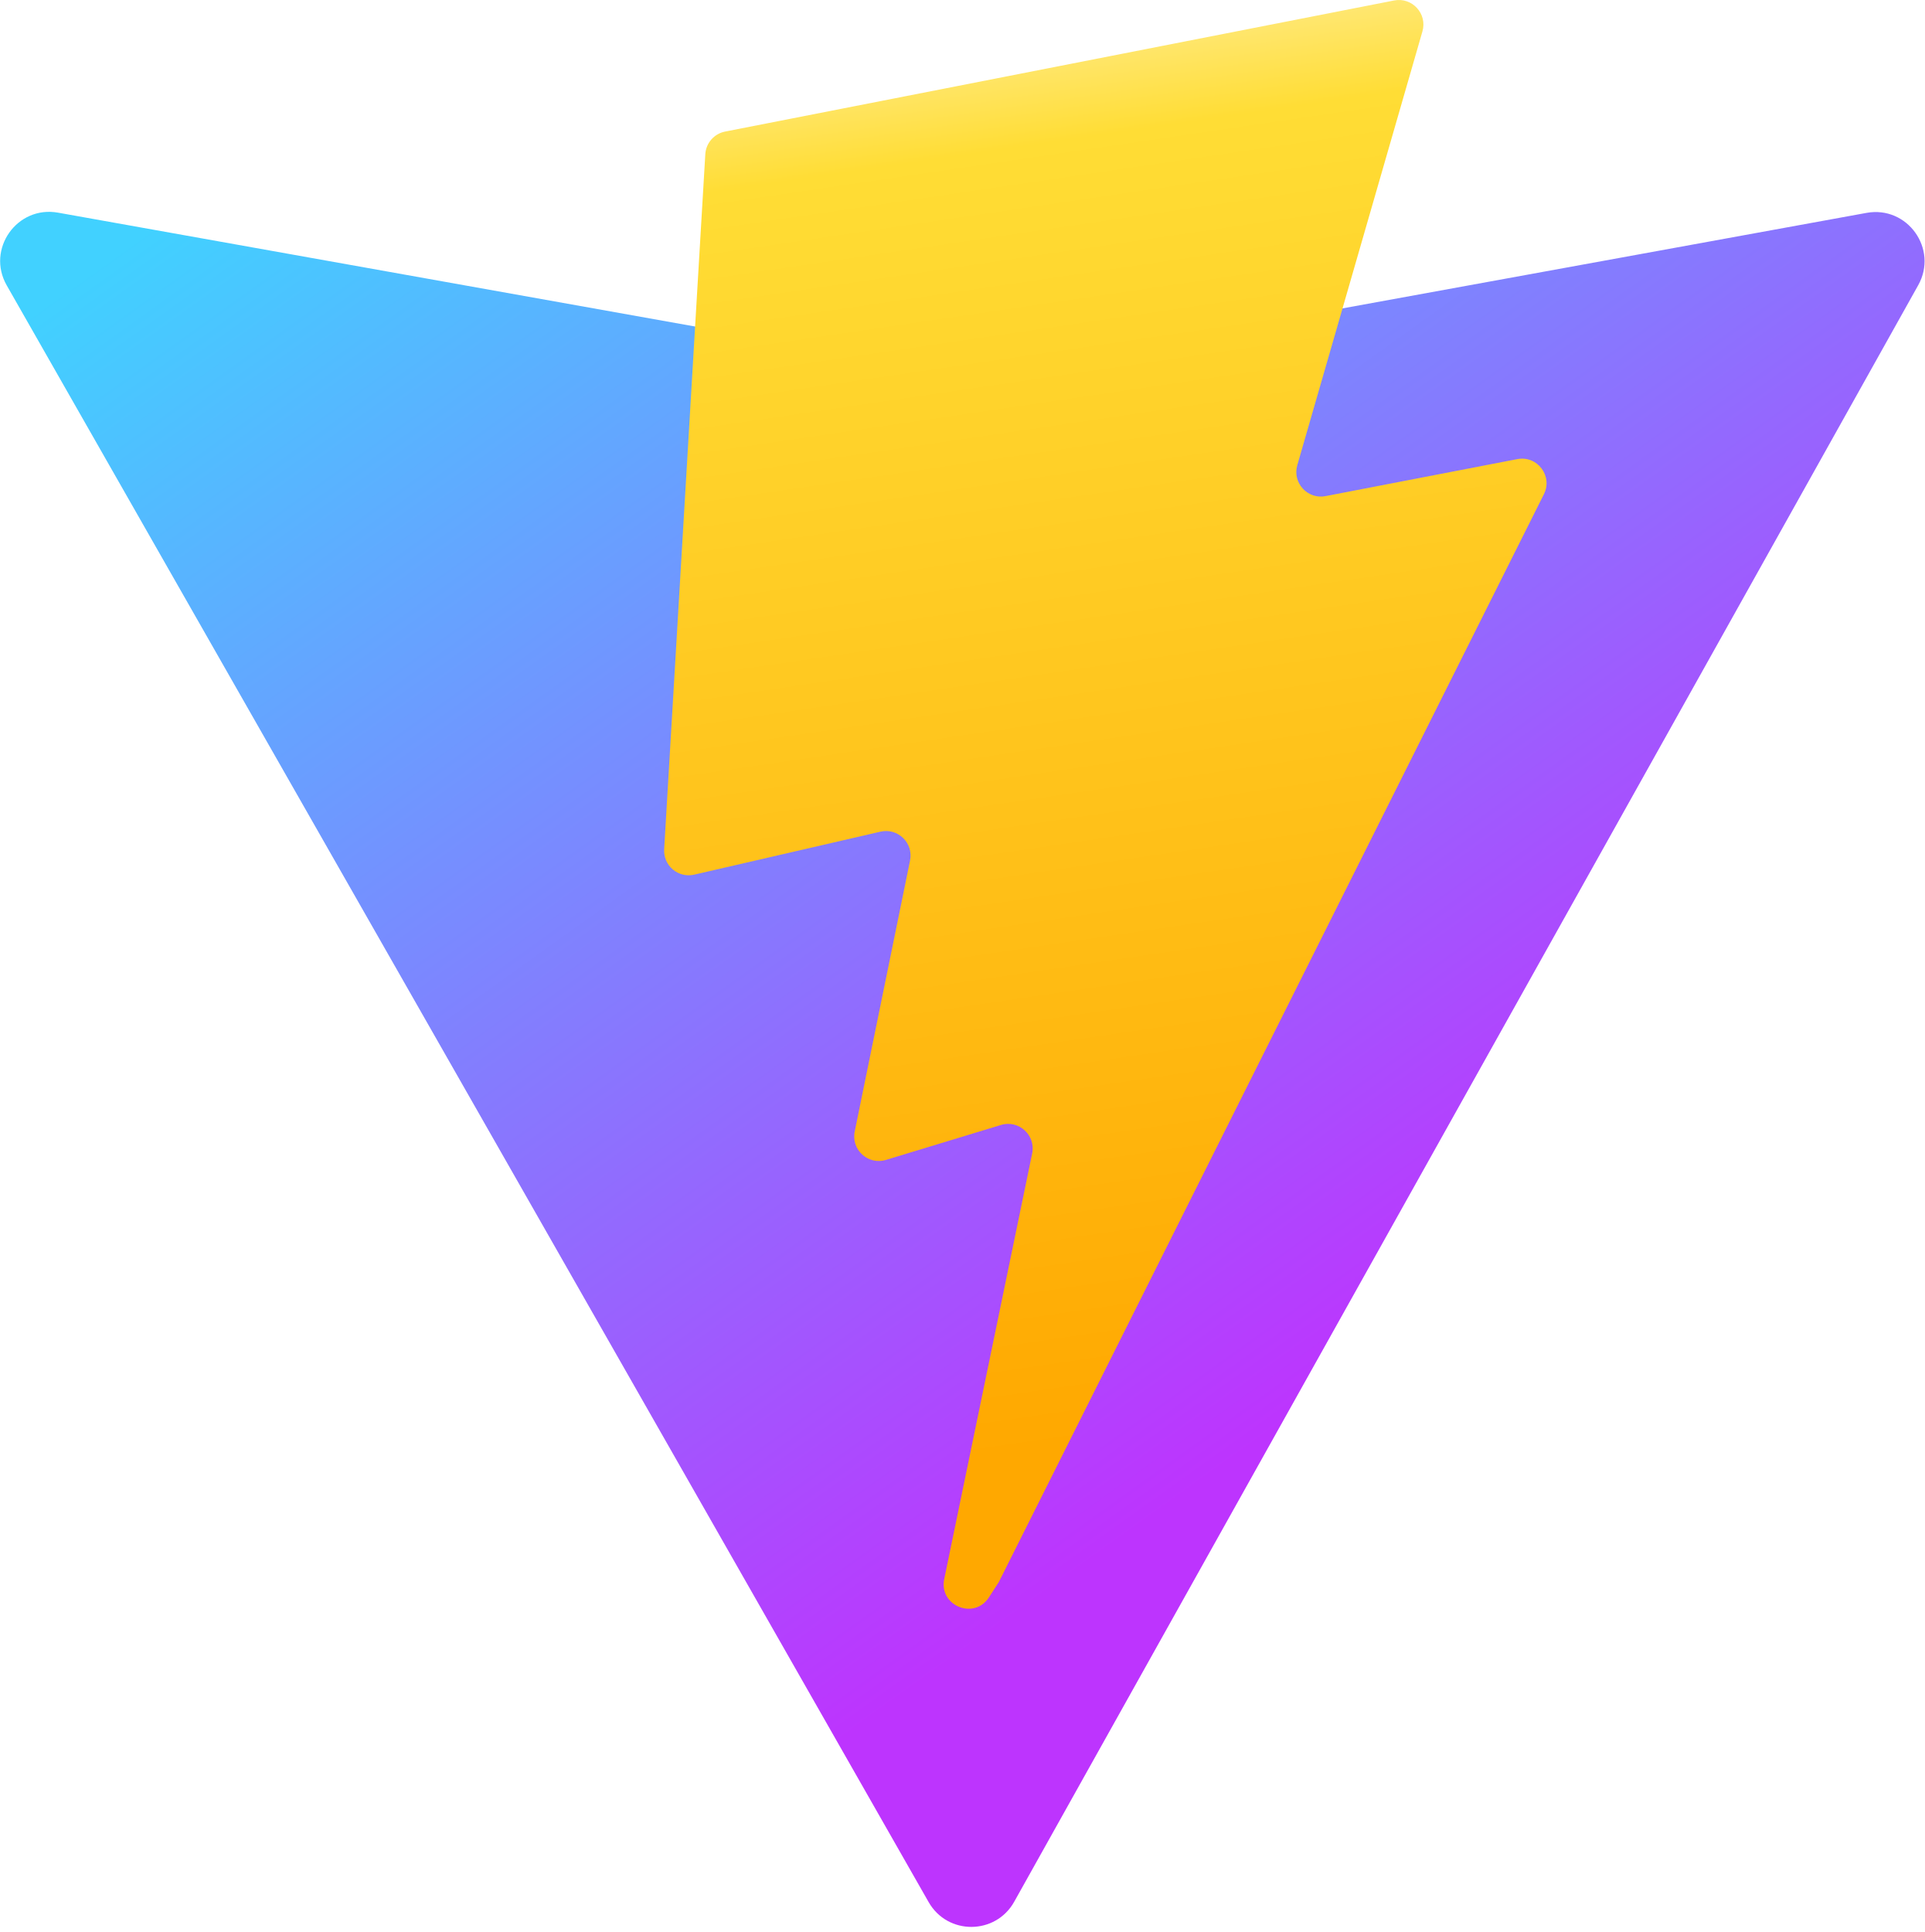
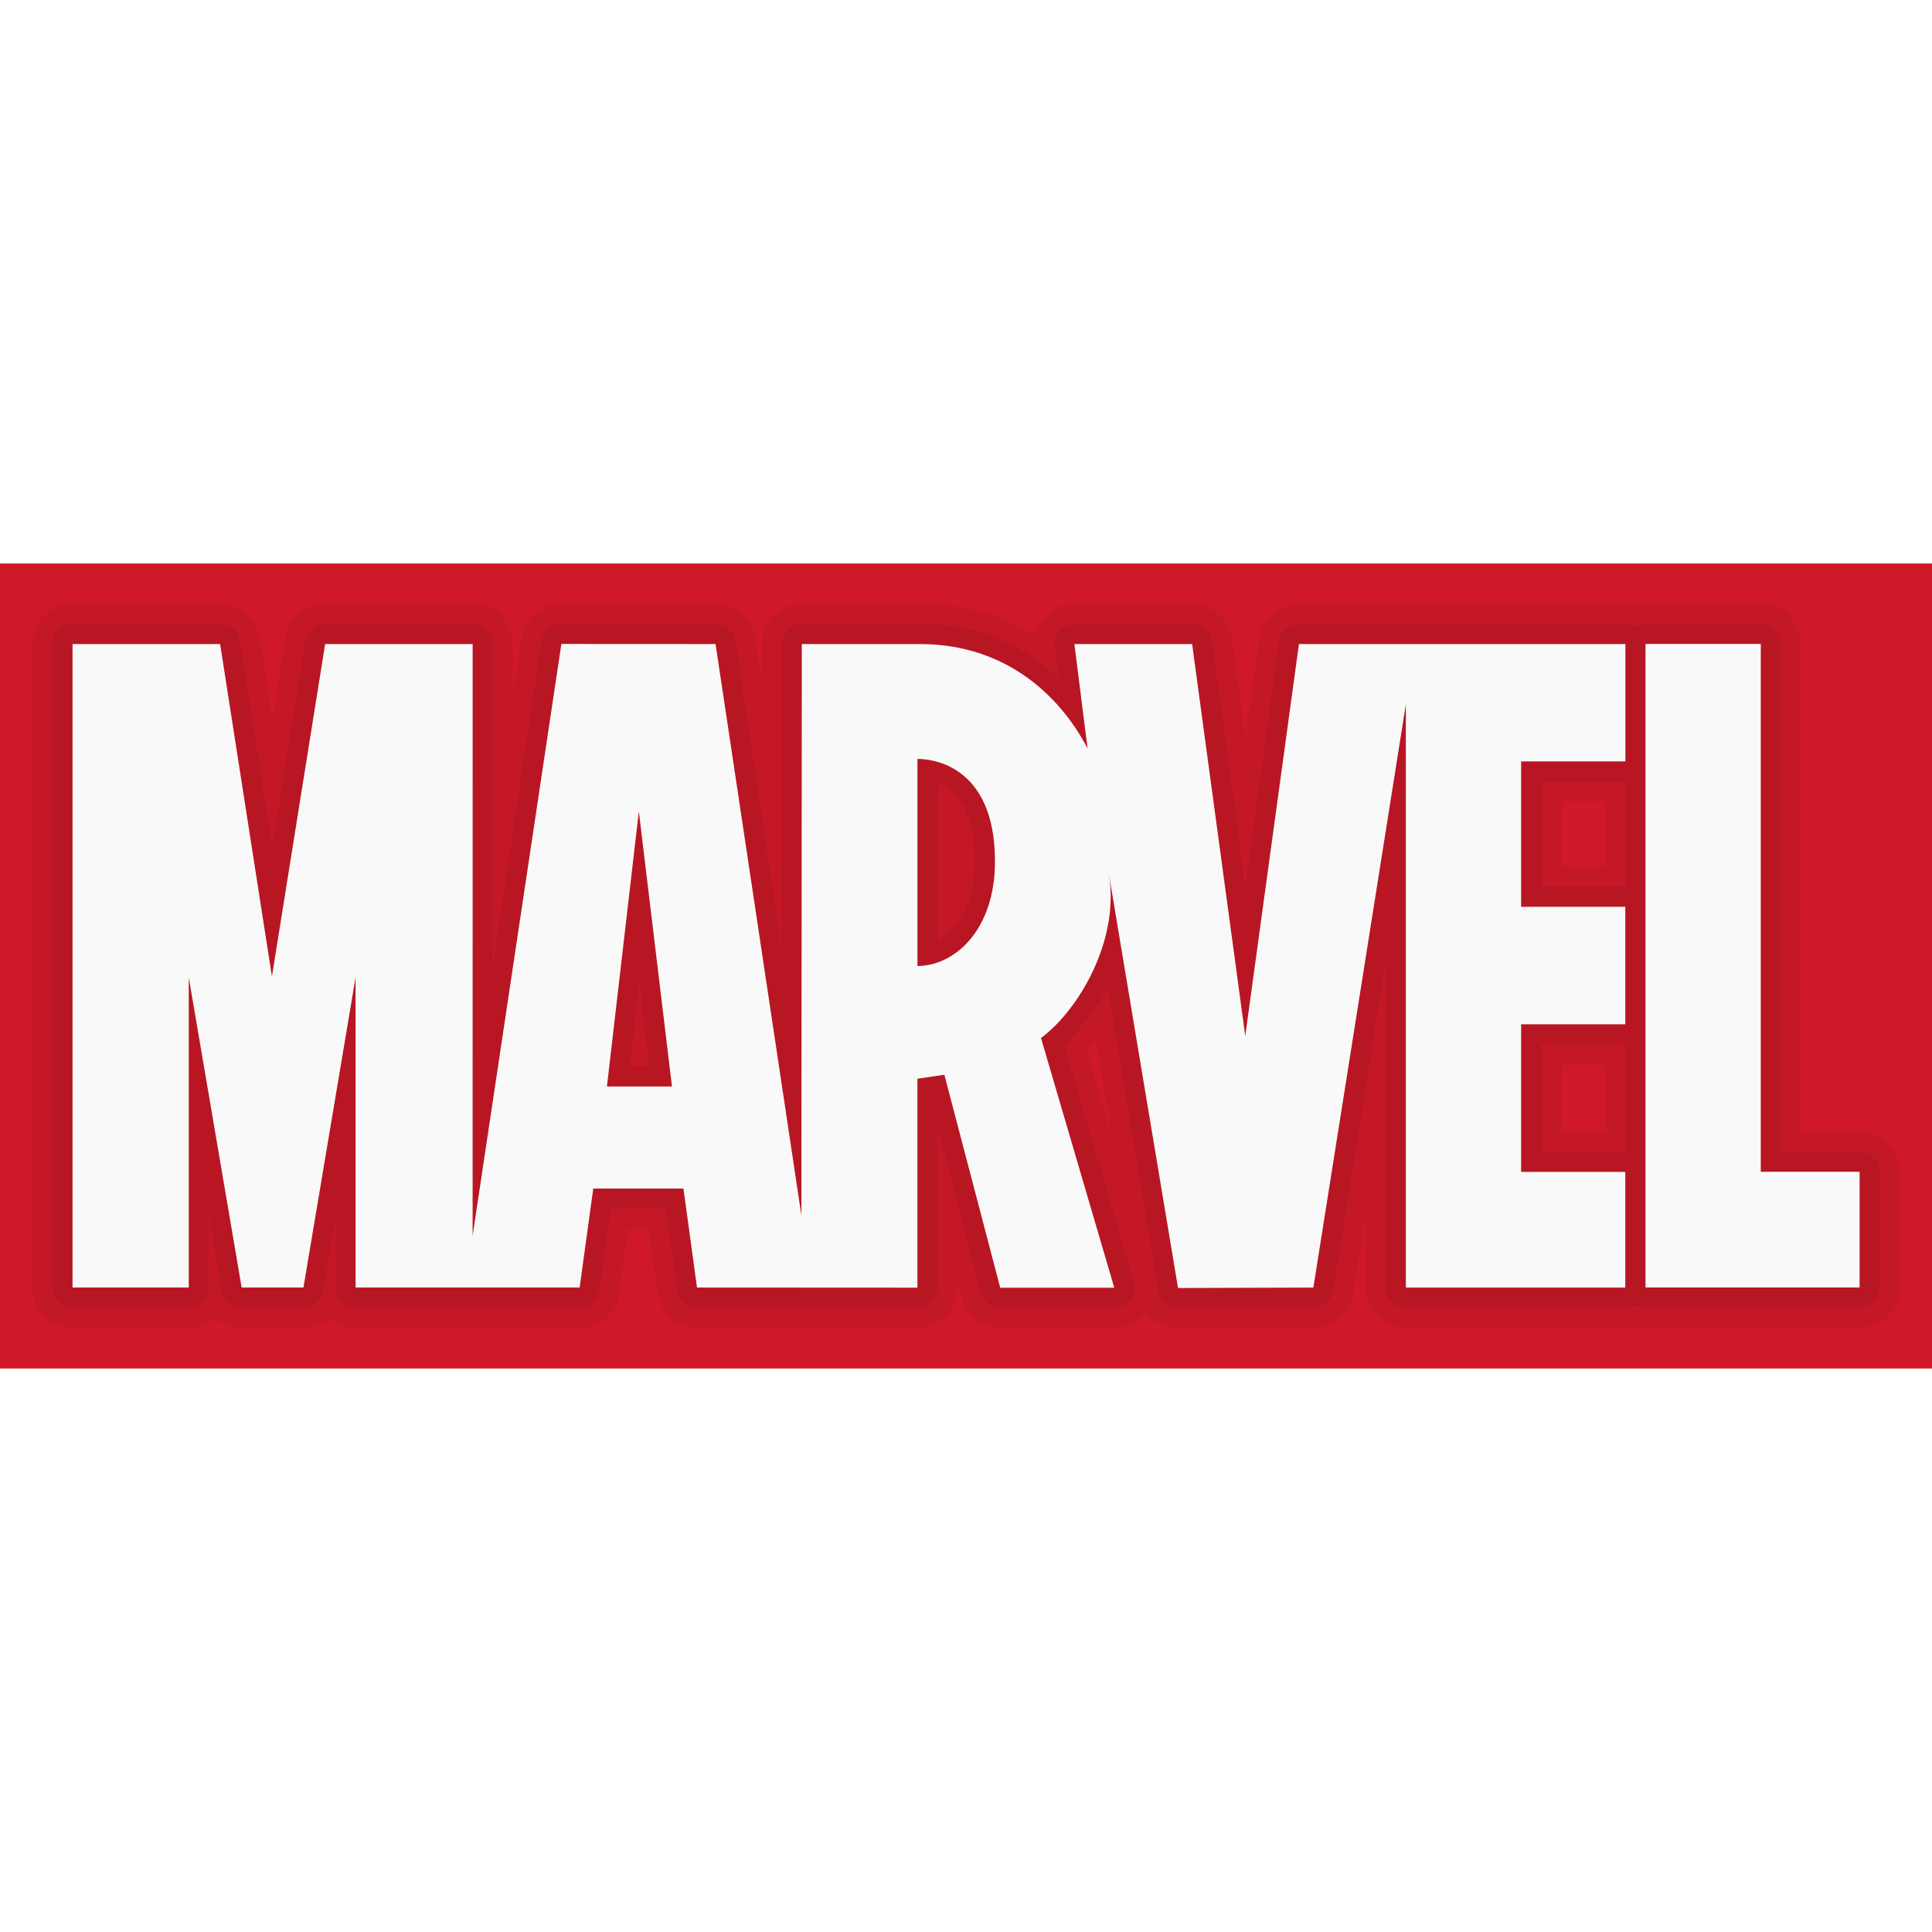
- <svg xmlns="http://www.w3.org/2000/svg" aria-hidden="true" role="img" class="iconify iconify--logos" width="31.88" height="32" preserveAspectRatio="xMidYMid meet" viewBox="0 0 256 257">
-   <defs>
-     <linearGradient id="IconifyId1813088fe1fbc01fb466" x1="-.828%" x2="57.636%" y1="7.652%" y2="78.411%">
-       <stop offset="0%" stop-color="#41D1FF" />
-       <stop offset="100%" stop-color="#BD34FE" />
-     </linearGradient>
-     <linearGradient id="IconifyId1813088fe1fbc01fb467" x1="43.376%" x2="50.316%" y1="2.242%" y2="89.03%">
-       <stop offset="0%" stop-color="#FFEA83" />
-       <stop offset="8.333%" stop-color="#FFDD35" />
-       <stop offset="100%" stop-color="#FFA800" />
-     </linearGradient>
-   </defs>
-   <path fill="url(#IconifyId1813088fe1fbc01fb466)" d="M255.153 37.938L134.897 252.976c-2.483 4.44-8.862 4.466-11.382.048L.875 37.958c-2.746-4.814 1.371-10.646 6.827-9.67l120.385 21.517a6.537 6.537 0 0 0 2.322-.004l117.867-21.483c5.438-.991 9.574 4.796 6.877 9.62Z" />
-   <path fill="url(#IconifyId1813088fe1fbc01fb467)" d="M185.432.063L96.44 17.501a3.268 3.268 0 0 0-2.634 3.014l-5.474 92.456a3.268 3.268 0 0 0 3.997 3.378l24.777-5.718c2.318-.535 4.413 1.507 3.936 3.838l-7.361 36.047c-.495 2.426 1.782 4.5 4.151 3.78l15.304-4.649c2.372-.72 4.652 1.36 4.15 3.788l-11.698 56.621c-.732 3.542 3.979 5.473 5.943 2.437l1.313-2.028l72.516-144.72c1.215-2.423-.88-5.186-3.54-4.672l-25.505 4.922c-2.396.462-4.435-1.77-3.759-4.114l16.646-57.705c.677-2.35-1.37-4.583-3.769-4.113Z" />
+ <svg xmlns="http://www.w3.org/2000/svg" viewBox="0 0 48 48" width="240px" height="240px" baseProfile="basic">
+   <rect width="48" height="20" y="14" fill="#cf1928" />
+   <path d="M29.271,33c-0.323,0-0.613-0.152-0.797-0.394c-0.111,0.142-0.259,0.251-0.427,0.316 c-0.112,0.046-0.239,0.071-0.368,0.071h-2.824c-0.456,0-0.854-0.307-0.97-0.746l-0.091-0.345v0.088c0,0.407-0.243,0.77-0.62,0.925 c-0.116,0.051-0.249,0.078-0.387,0.078l-5.47-0.003c-0.499,0-0.925-0.372-0.99-0.866l-0.22-1.594h-0.496l-0.22,1.596 c-0.067,0.493-0.493,0.864-0.99,0.864H8.834c-0.246,0-0.473-0.089-0.646-0.238c-0.176,0.149-0.402,0.238-0.648,0.238H6.003 c-0.25,0-0.481-0.092-0.658-0.246c-0.175,0.153-0.404,0.246-0.655,0.246H1.802c-0.552,0-1-0.449-1-1V16.001c0-0.551,0.448-1,1-1 h3.667c0.496,0,0.911,0.355,0.988,0.846l0.312,2.003l0.32-2.007c0.079-0.488,0.494-0.842,0.988-0.842h3.666 c0.267,0,0.519,0.104,0.707,0.293s0.293,0.44,0.293,0.707v1.287l0.216-1.438C13.031,15.366,13.456,15,13.948,15l3.831,0.002 c0.492,0,0.917,0.367,0.988,0.853l0.153,1.02L18.922,16c0-0.551,0.448-0.999,1-0.999l2.958,0.001c1.031,0,1.996,0.264,2.84,0.771 c0.038-0.159,0.113-0.309,0.224-0.433c0.188-0.215,0.462-0.339,0.75-0.339h2.925c0.499,0,0.925,0.373,0.99,0.866l0.335,2.468 l0.339-2.47c0.065-0.492,0.491-0.864,0.99-0.864h8.11c0.083,0,0.166,0.01,0.246,0.031C40.712,15.011,40.797,15,40.883,15h2.863 c0.552,0,1,0.449,1,1v12.112h1.455c0.552,0,1,0.449,1,1v2.875c0,0.551-0.448,1-1,1h-5.318c-0.083,0-0.165-0.01-0.245-0.031 c-0.083,0.022-0.169,0.033-0.255,0.033h-5.452c-0.552,0-1-0.449-1-1v-1.798l-0.31,1.955c-0.079,0.487-0.492,0.842-0.984,0.844 C32.637,32.989,29.271,33,29.271,33z M27.631,28.252l-0.401-2.401c-0.074,0.089-0.15,0.175-0.229,0.257L27.631,28.252z M39.883,28.114v-1.667h-1.088v1.667H39.883z M39.883,21.528v-1.611h-1.088v1.611H39.883z" opacity=".05" />
+   <path d="M29.271,32.5c-0.244,0-0.453-0.177-0.493-0.417c-0.614-3.676-1.009-6.039-1.263-7.559 c-0.308,0.591-0.698,1.09-1.077,1.439l1.728,5.886c0.045,0.151,0.016,0.314-0.079,0.44c-0.057,0.076-0.134,0.133-0.22,0.167 c-0.059,0.024-0.122,0.037-0.188,0.037h-2.824c-0.228,0-0.429-0.153-0.486-0.373l-1.074-4.095v3.964 c0,0.209-0.128,0.388-0.311,0.463c-0.06,0.026-0.126,0.041-0.196,0.041l-5.47-0.003c-0.25,0-0.462-0.185-0.495-0.432l-0.278-2.028 h-1.369l-0.278,2.028c-0.034,0.248-0.245,0.432-0.495,0.432H8.834c-0.276,0-0.5-0.224-0.5-0.5v-1.713l-0.302,1.796 c-0.041,0.241-0.249,0.417-0.493,0.417H6.003c-0.244,0-0.452-0.176-0.493-0.416l-0.32-1.881v1.797c0,0.276-0.224,0.5-0.5,0.5H1.802 c-0.276,0-0.5-0.224-0.5-0.5V16.001c0-0.276,0.224-0.5,0.5-0.5h3.667c0.246,0,0.456,0.18,0.494,0.423l0.8,5.132l0.821-5.134 c0.039-0.243,0.248-0.421,0.494-0.421h3.666c0.133,0,0.26,0.053,0.354,0.146s0.146,0.221,0.146,0.354l-0.001,7.995l1.211-8.071 c0.036-0.245,0.247-0.426,0.494-0.426l3.831,0.002c0.248,0,0.458,0.181,0.494,0.426l1.143,7.606l0.006-7.532 c0-0.276,0.224-0.5,0.5-0.5c0,0,2.957,0.001,2.958,0.001c1.559,0,2.668,0.634,3.414,1.326l-0.097-0.764 c-0.018-0.142,0.026-0.286,0.121-0.393c0.095-0.108,0.231-0.169,0.375-0.169h2.925c0.25,0,0.462,0.185,0.495,0.433l0.828,6.103 l0.836-6.103c0.033-0.248,0.245-0.432,0.495-0.432h8.11c0.091,0,0.175,0.024,0.248,0.066c0.074-0.043,0.16-0.068,0.252-0.068h2.863 c0.276,0,0.5,0.224,0.5,0.5v12.612h1.955c0.276,0,0.5,0.224,0.5,0.5v2.875c0,0.276-0.224,0.5-0.5,0.5h-5.318 c-0.09,0-0.175-0.024-0.248-0.066c-0.074,0.043-0.16,0.068-0.252,0.068h-5.452c-0.276,0-0.5-0.224-0.5-0.5v-8.146l-1.304,8.224 c-0.039,0.243-0.247,0.421-0.492,0.422C32.635,32.489,29.271,32.5,29.271,32.5z M40.383,28.614v-2.667h-2.088v2.667H40.383z M16.132,26.494l-0.25-2.077l-0.241,2.077H16.132z M23.294,23.369c0.581-0.306,0.927-1.037,0.927-1.969 c0-1.296-0.503-1.775-0.927-1.949V23.369z M40.383,22.028v-2.611h-2.088v2.611H40.383z" opacity=".07" />
+   <path fill="#f9f9f9" d="M40.383,18.916v-2.915h-8.111l-1.334,9.737l-1.32-9.737h-2.925l0.328,2.598 c-0.338-0.666-1.535-2.598-4.171-2.598c-0.017-0.001-2.929,0-2.929,0l-0.011,14.193l-2.132-14.193l-3.831-0.002l-2.205,14.706 l0.001-14.704H8.078l-1.322,8.26l-1.287-8.26H1.802v15.988H4.69v-7.706l1.314,7.706h1.535l1.295-7.706v7.706h5.567l0.338-2.46h2.241 l0.337,2.46l5.466,0.003h0.004v-0.003h0.003h0.003V26.8l0.67-0.098l1.387,5.291h0.003h2.82h0.003l-0.001-0.003h0.005h0.003 l-1.82-6.201c0.923-0.682,1.964-2.415,1.687-4.073v-0.001c0.003,0.022,1.718,10.285,1.718,10.285l3.362-0.01l2.298-14.492v14.492 h5.452v-2.875h-2.588v-3.667h2.588v-2.919h-2.588v-3.612H40.383z M15.079,26.994l0.793-6.835l0.823,6.835H15.079z M23.474,23.838 c-0.222,0.108-0.454,0.162-0.68,0.162v-5.143c0.004,0,0.008-0.001,0.014-0.001c0.226-0.001,1.912,0.068,1.912,2.544 C24.72,22.695,24.147,23.511,23.474,23.838 M46.201,29.112L46.201,29.112l-2.455,0V15.999h-2.864v15.988h5.319V29.112z" />
</svg>
